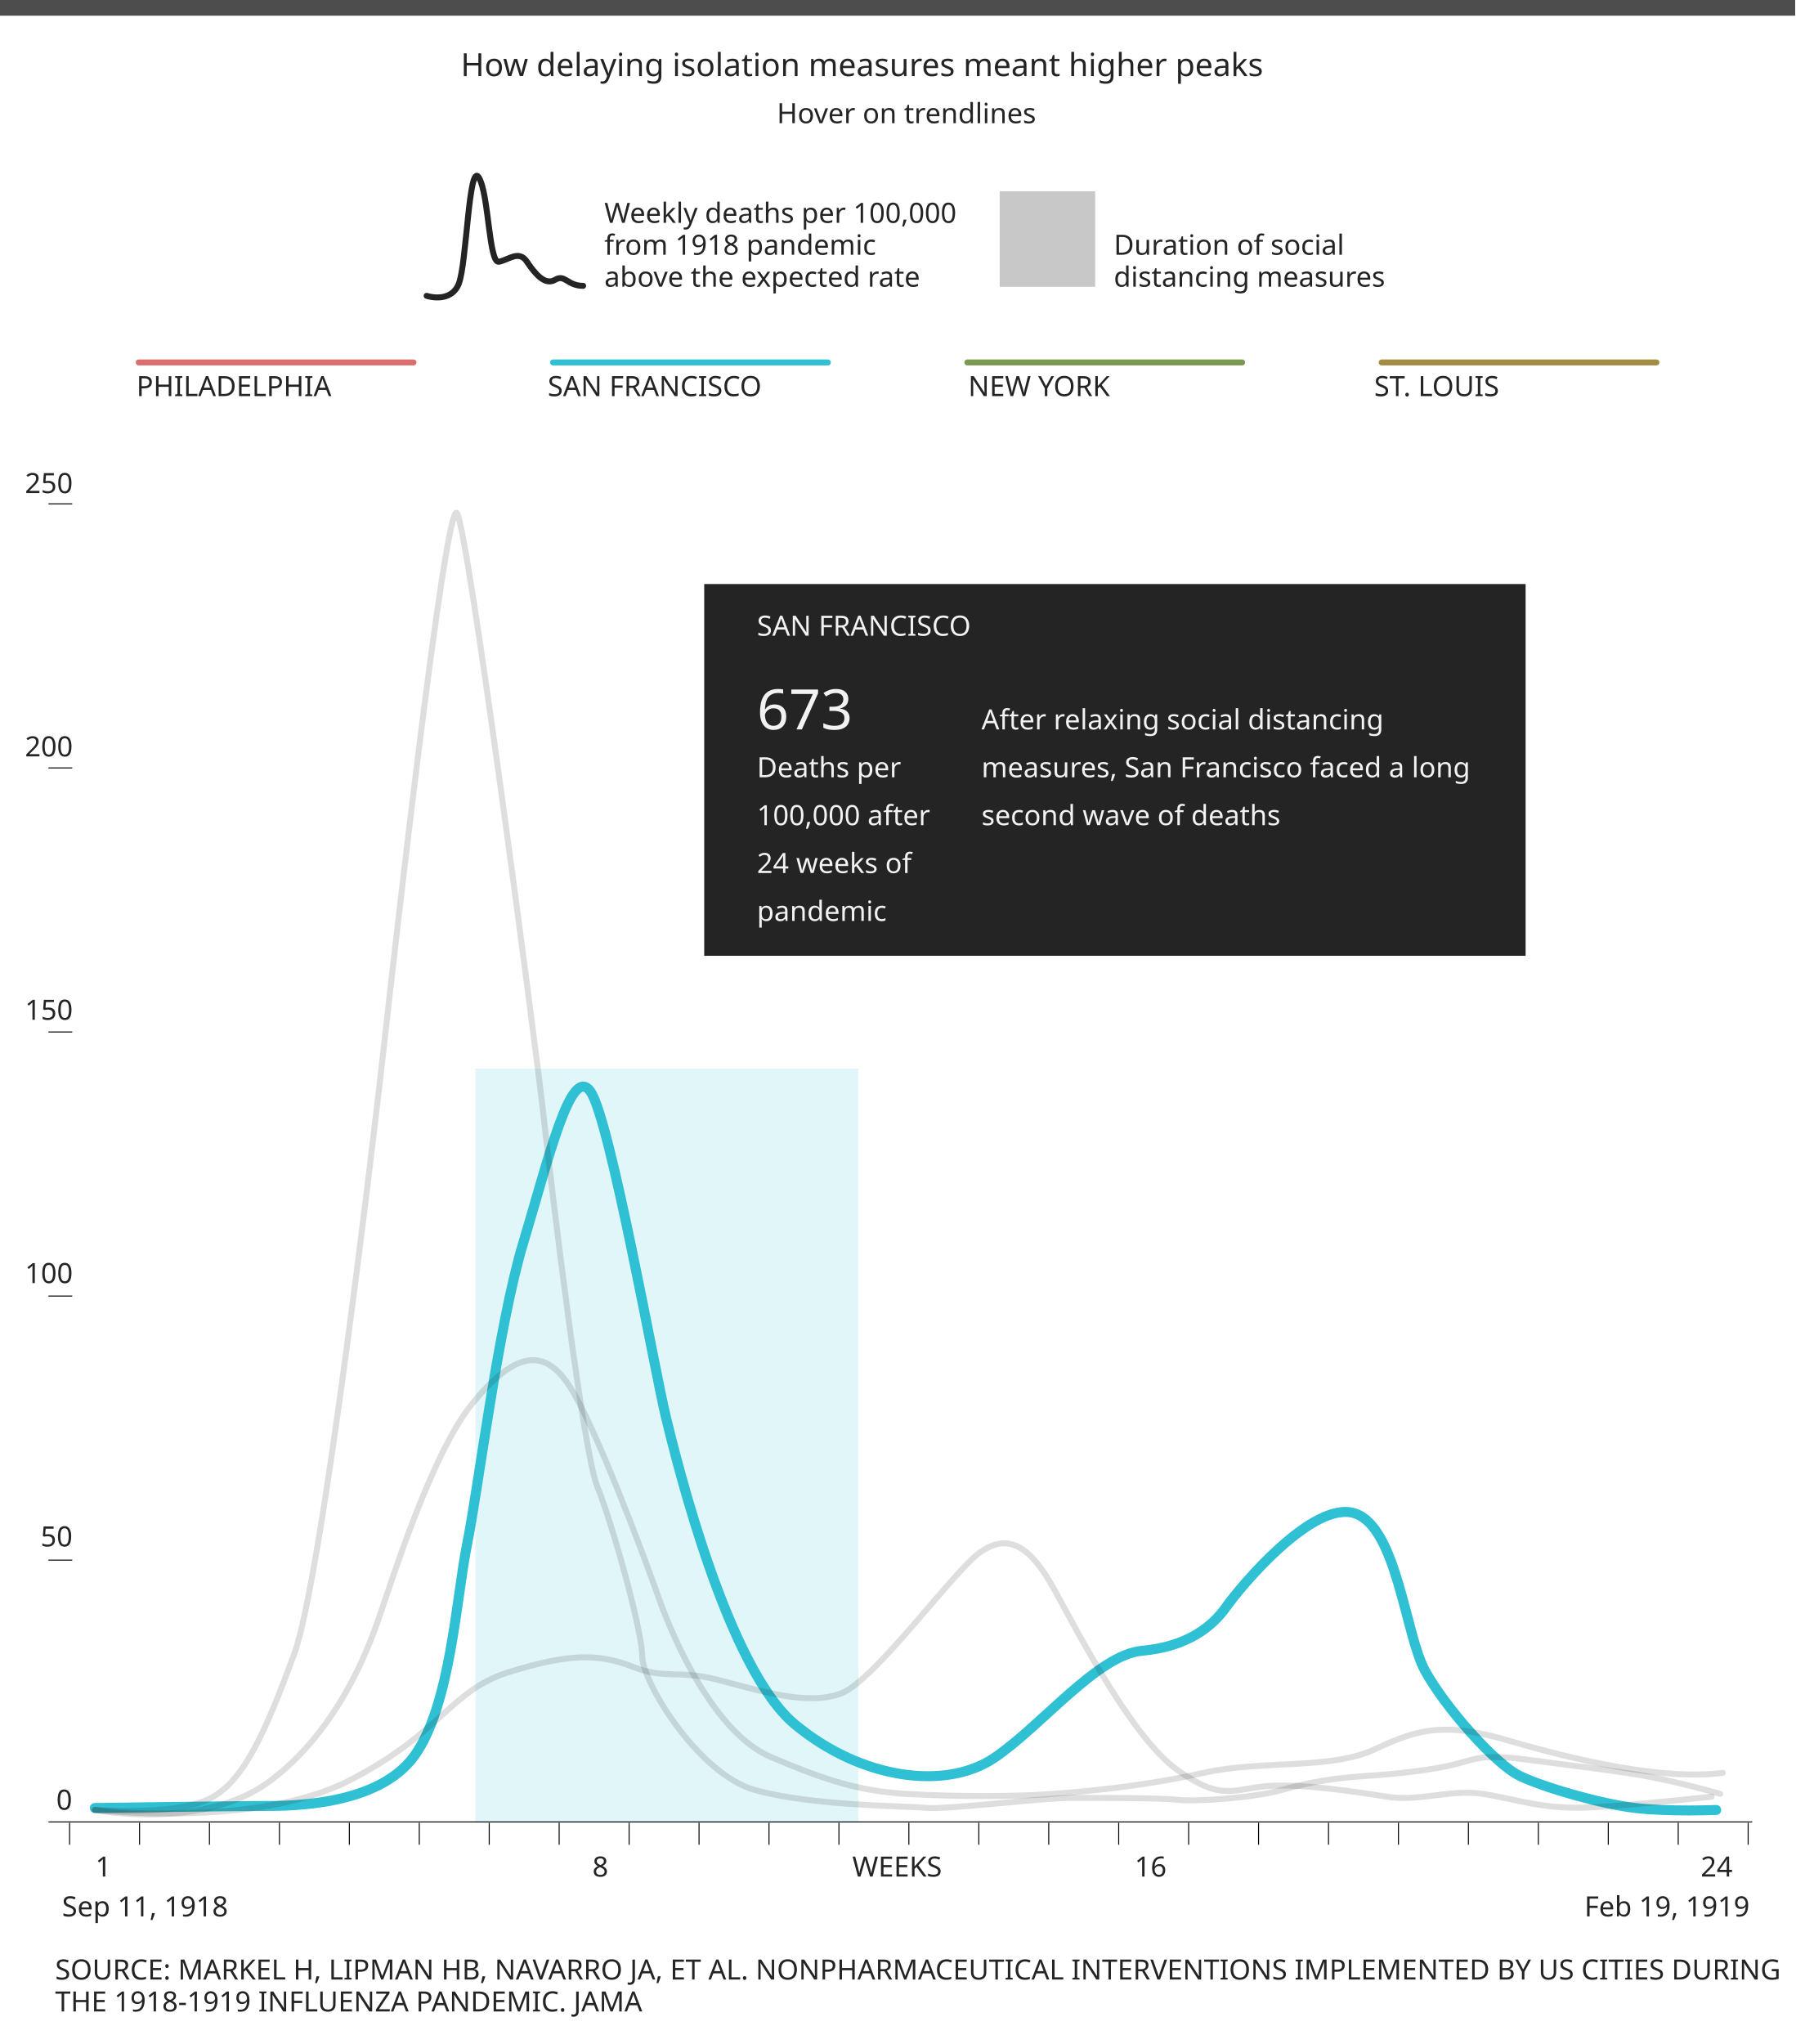
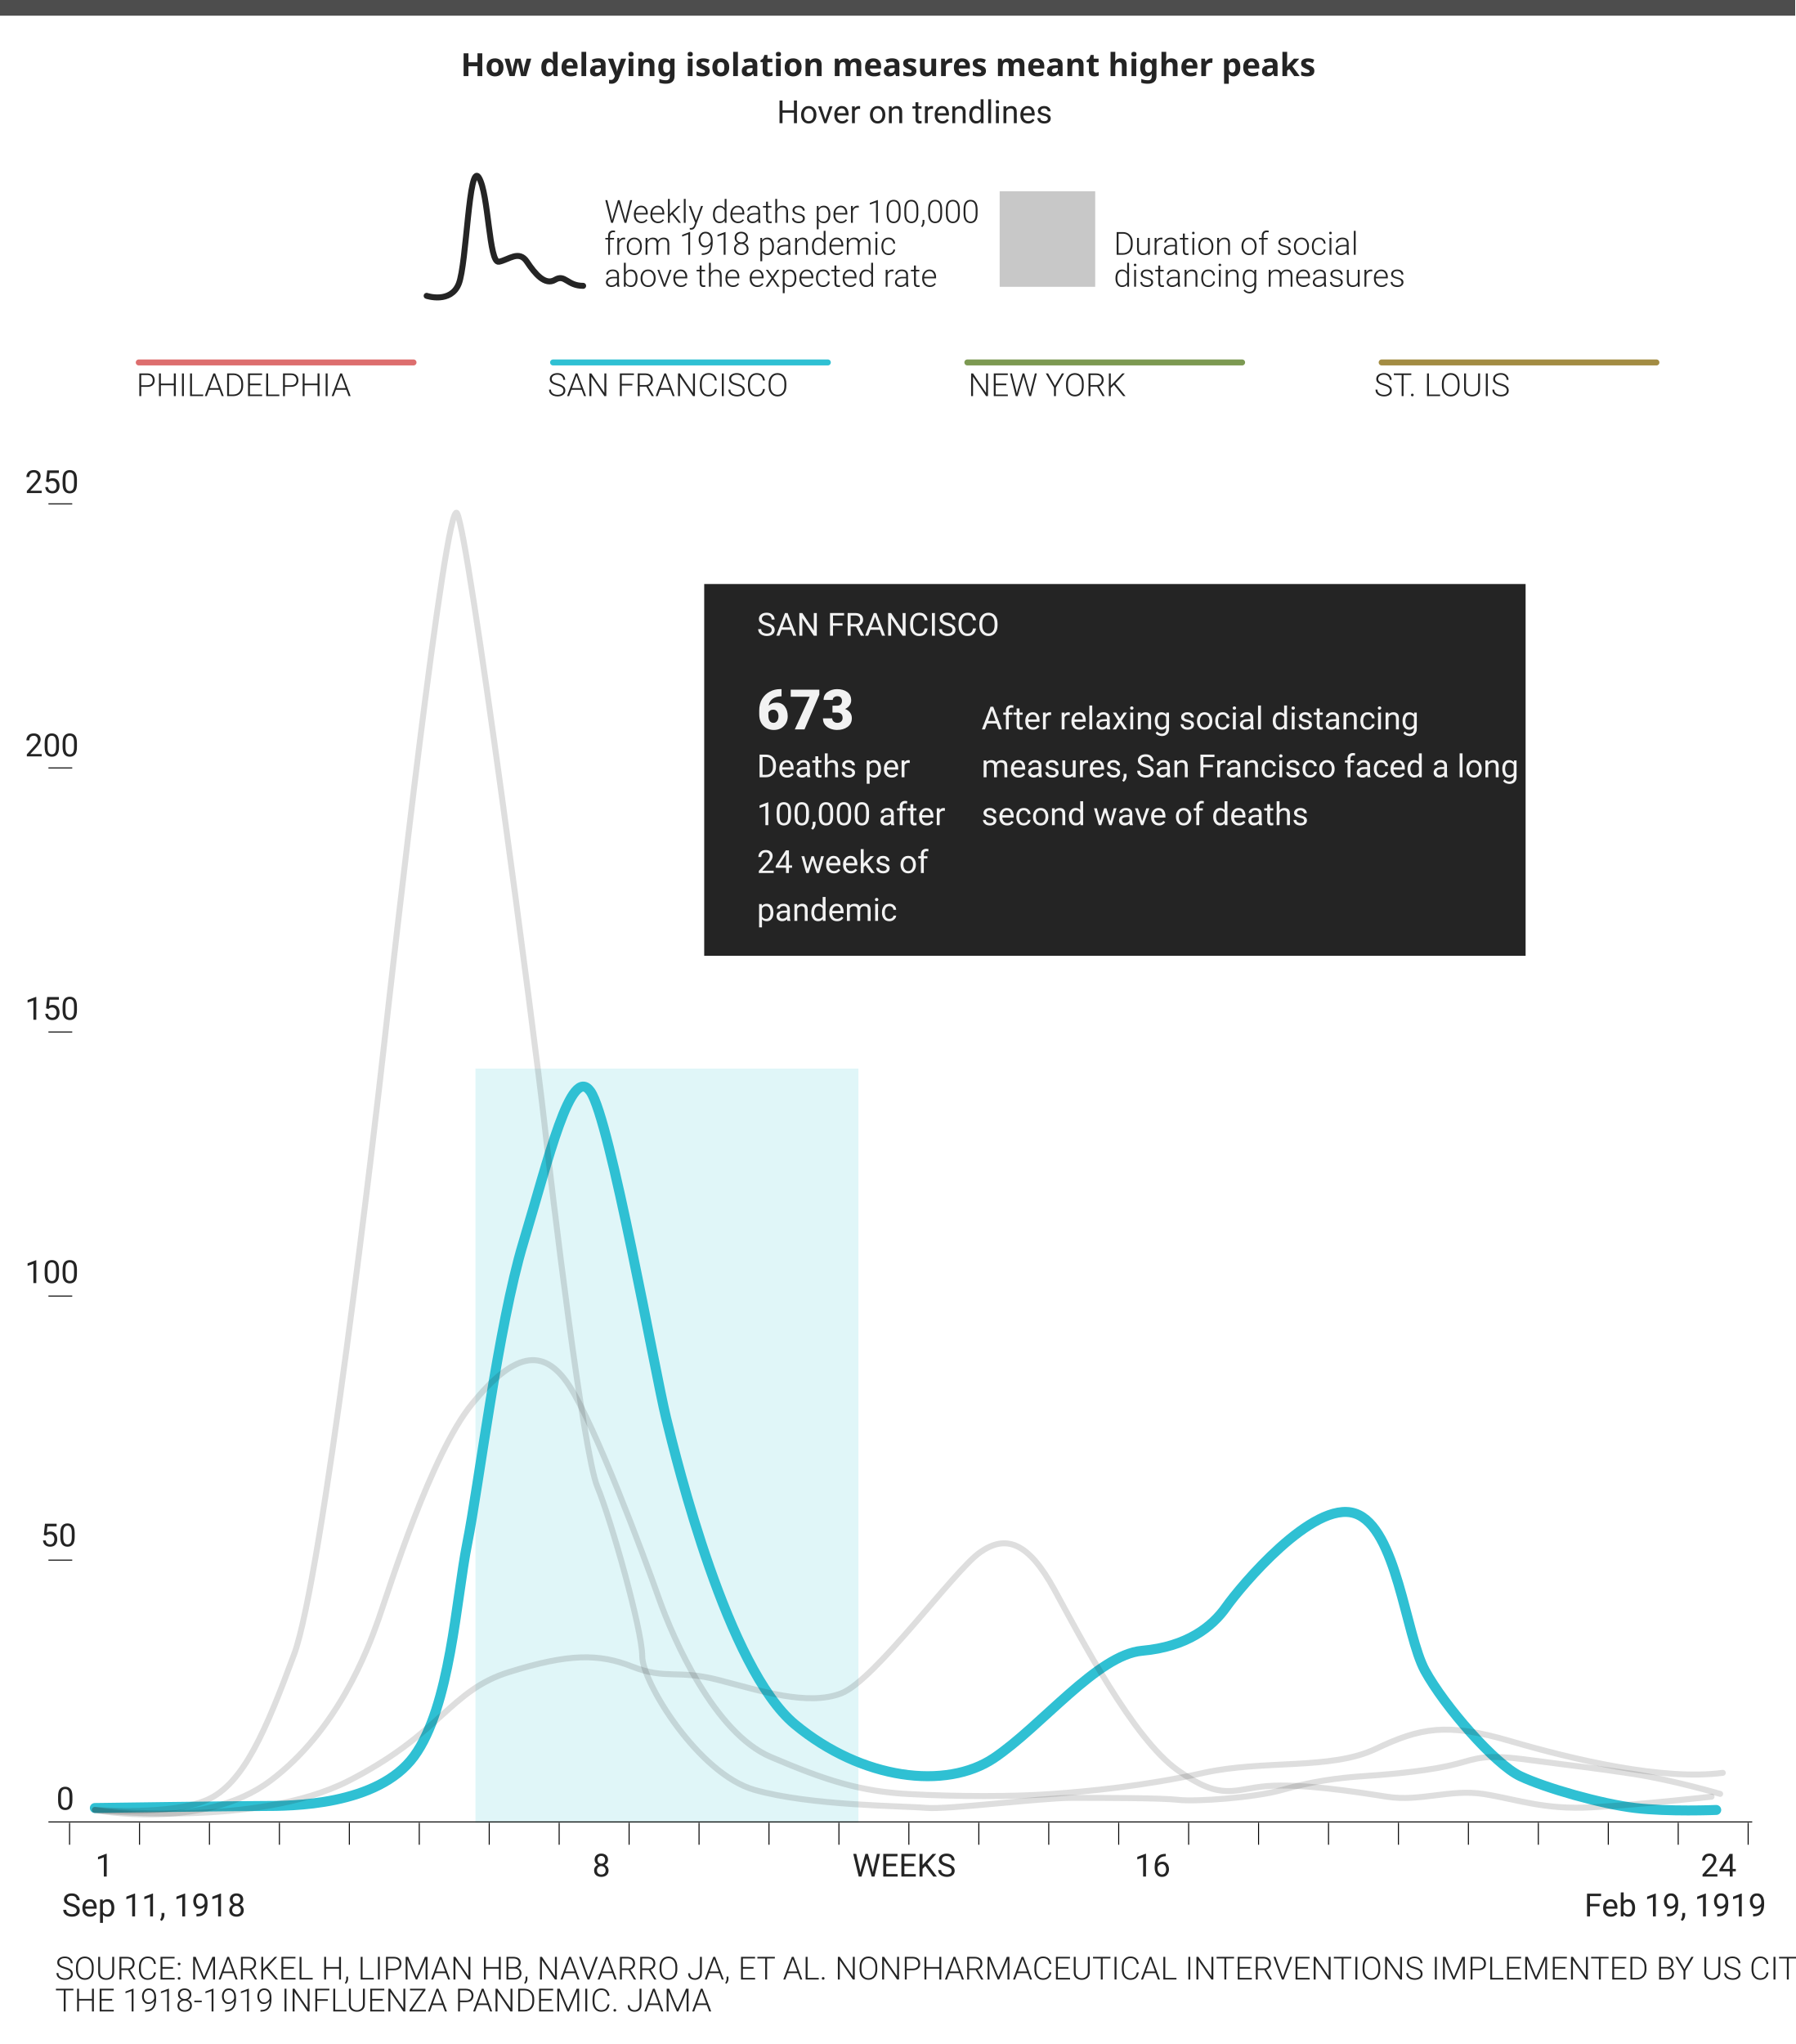
<svg xmlns="http://www.w3.org/2000/svg" version="1.1" id="Layer_1" x="0px" y="0px" viewBox="0 0 900 1024.59" style="enable-background:new 0 0 900 1024.59;" xml:space="preserve">
  <style type="text/css">
	.st0{fill:#242424;}
- 	.st1{font-family:'Roboto-Regular';}
- 	.st2{font-size:14px;}
+ 	.st1{font-family:'Roboto';font-weight:400;}
+ 	.st2{font-size:16px;}
	.st3{fill:none;}
- 	.st4{font-family:'Merriweather-Black';}
+ 	.st4{font-family:'Merriweather';font-weight:900;}
	.st5{font-size:16px;}
	.st6{fill:none;stroke:#242424;stroke-width:3;stroke-linecap:round;stroke-linejoin:round;stroke-miterlimit:10;}
	.st7{opacity:0.25;fill:#242424;}
- 	.st8{font-family:'Roboto-Light';}
+ 	.st8{font-family:'Roboto';font-weight:300;}
	.st9{opacity:0.15;fill:#2FC0D3;}
	.st10{fill:none;stroke:#2FC0D3;stroke-width:5;stroke-linecap:round;stroke-linejoin:round;stroke-miterlimit:10;}
	.st11{fill:none;stroke:#000000;stroke-width:0.5;stroke-miterlimit:10;}
	.st12{opacity:0.15;fill:none;}
	.st13{opacity:0.15;fill:none;stroke:#242424;stroke-width:3;stroke-linecap:round;stroke-linejoin:round;stroke-miterlimit:10;}
	.st14{opacity:0.25;fill:none;}
	.st15{fill:#F2F2F2;}
- 	.st16{font-family:'Roboto-Black';}
+ 	.st16{font-family:'Roboto';font-weight:900;}
	.st17{font-size:28px;}
	.st18{fill:none;stroke:#DD6E6E;stroke-width:3;stroke-linecap:round;stroke-linejoin:round;stroke-miterlimit:10;}
	.st19{fill:none;stroke:#2FC0D3;stroke-width:3;stroke-linecap:round;stroke-linejoin:round;stroke-miterlimit:10;}
	.st20{fill:none;stroke:#7C9952;stroke-width:3;stroke-linecap:round;stroke-linejoin:round;stroke-miterlimit:10;}
	.st21{fill:none;stroke:#A38C43;stroke-width:3;stroke-linecap:round;stroke-linejoin:round;stroke-miterlimit:10;}
	.st22{fill-rule:evenodd;clip-rule:evenodd;fill:#4D4D4D;}
</style>
  <text transform="matrix(1 0 0 1 389.4787 61.7591)" class="st0 st1 st2">Hover on trendlines</text>
  <rect x="192" y="25.24" class="st3" width="516" height="17.27" />
  <text transform="matrix(1 0 0 1 230.9923 38.1368)" class="st0 st4 st5">How delaying isolation measures meant higher peaks</text>
  <path class="st6" d="M213.9,148.3c0,0,12.07,4.02,16.09-6.03s5.03-61.35,10.06-53.3s5.03,43.25,10.06,42.24  c5.03-1.01,10.06-6.03,14.08,0c4.02,6.03,9.05,12.07,14.08,9.05c5.03-3.02,6.03,3.02,14.08,3.02" />
  <rect x="501.18" y="95.88" class="st7" width="47.89" height="47.89" />
  <rect x="302.99" y="101.21" class="st3" width="166.27" height="46.29" />
  <text transform="matrix(1 0 0 1 302.987 111.7076)">
    <tspan x="0" y="0" class="st0 st8 st2">Weekly deaths per 100,000 </tspan>
    <tspan x="0" y="16" class="st0 st8 st2">from 1918 pandemic </tspan>
    <tspan x="0" y="32" class="st0 st8 st2">above the expected rate</tspan>
  </text>
  <text transform="matrix(1 0 0 1 558.3783 127.7076)">
    <tspan x="0" y="0" class="st0 st8 st2">Duration of social  </tspan>
    <tspan x="0" y="16" class="st0 st8 st2">distancing measures</tspan>
  </text>
  <g>
    <rect x="238.36" y="535.64" class="st9" width="192.01" height="378.07" />
    <path class="st10" d="M47.55,906.29c0,0,70.2-1,84.23-1s57.56,0,75.81-24.94c18.25-24.94,21.06-78.81,26.67-106.75   c5.62-27.93,15.44-108.74,28.08-150.64c12.64-41.9,23.87-89.79,33.69-75.82c9.83,13.97,32.29,140.66,37.91,163.61   s30.89,125.7,64.58,153.63c33.69,27.93,75.81,32.92,99.68,16.96c23.87-15.96,51.94-51.88,74.41-53.87   c22.46-2,35.1-11.97,42.12-21.95c7.02-9.98,43.52-53.87,64.58-46.89c21.06,6.98,25.27,60.85,35.1,78.81s35.1,46.89,47.73,52.87   c12.64,5.99,40.71,13.97,57.56,15.96c16.85,2,40.71,1,40.71,1" />
  </g>
  <g>
    <line class="st11" x1="24.28" y1="782.04" x2="36.22" y2="782.04" />
  </g>
  <g>
    <line class="st11" x1="24.28" y1="649.67" x2="36.22" y2="649.67" />
  </g>
  <g>
    <line class="st11" x1="24.28" y1="517.3" x2="36.22" y2="517.3" />
  </g>
  <g>
    <line class="st11" x1="24.28" y1="384.93" x2="36.22" y2="384.93" />
  </g>
  <g>
    <line class="st11" x1="24.28" y1="252.56" x2="36.22" y2="252.56" />
  </g>
  <g>
    <rect x="160.13" y="251.21" class="st12" width="133.69" height="662.5" />
    <path class="st13" d="M47.55,907.21c0,0,38,3,56.29-5s29.55-35,43.63-73s40.81-267,45.03-305s30.96-275,36.59-267   c5.63,8,39.4,266,43.63,304c4.22,38,19.7,167,26.74,184s22.52,72,22.52,85s28.15,59,56.29,67c28.15,8,74.58,8,85.84,9   c11.26,1,57.7-5,73.18-5s45.03,0,53.48,1s38-1,52.07-5c14.07-4,26.74-6,42.22-7s33.77-3,45.03-6c11.26-3,14.07-5,36.59-2   c22.52,3,32.37,4,52.07,7c19.7,3,43.63,10,43.63,10" />
  </g>
  <text transform="matrix(1 0 0 1 12.4926 247.1646)">
    <tspan x="0" y="0" class="st0 st1 st2">250</tspan>
    <tspan x="0" y="132" class="st0 st1 st2">200</tspan>
    <tspan x="0" y="264" class="st0 st1 st2">150</tspan>
    <tspan x="0" y="396" class="st0 st1 st2">100</tspan>
    <tspan x="7.86" y="528" class="st0 st1 st2">50</tspan>
    <tspan x="15.72" y="660" class="st0 st1 st2">0</tspan>
  </text>
  <text transform="matrix(1 0 0 1 31.0766 960.6175)" class="st0 st1 st2">Sep 11, 1918</text>
  <text transform="matrix(1 0 0 1 427.2912 940.6649)" class="st0 st1 st2">WEEKS</text>
  <text transform="matrix(1 0 0 1 47.797 940.6651)" class="st0 st1 st2">1</text>
  <text transform="matrix(1 0 0 1 296.9811 940.6651)" class="st0 st1 st2">8</text>
  <text transform="matrix(1 0 0 1 568.838 940.6651)" class="st0 st1 st2">16</text>
  <text transform="matrix(1 0 0 1 852.6063 940.6651)" class="st0 st1 st2">24</text>
  <text transform="matrix(1 0 0 1 794.3097 960.6175)" class="st0 st1 st2">Feb 19, 1919</text>
  <g>
    <line class="st11" x1="34.88" y1="913.71" x2="34.88" y2="924.71" />
    <line class="st11" x1="69.95" y1="913.71" x2="69.95" y2="924.71" />
    <line class="st11" x1="105.01" y1="913.71" x2="105.01" y2="924.71" />
    <line class="st11" x1="140.08" y1="913.71" x2="140.08" y2="924.71" />
    <line class="st11" x1="175.14" y1="913.71" x2="175.14" y2="924.71" />
    <line class="st11" x1="210.2" y1="913.71" x2="210.2" y2="924.71" />
    <line class="st11" x1="245.27" y1="913.71" x2="245.27" y2="924.71" />
    <line class="st11" x1="280.33" y1="913.71" x2="280.33" y2="924.71" />
    <line class="st11" x1="315.4" y1="913.71" x2="315.4" y2="924.71" />
    <line class="st11" x1="350.46" y1="913.71" x2="350.46" y2="924.71" />
    <line class="st11" x1="385.53" y1="913.71" x2="385.53" y2="924.71" />
    <line class="st11" x1="420.59" y1="913.71" x2="420.59" y2="924.71" />
    <line class="st11" x1="455.65" y1="913.71" x2="455.65" y2="924.71" />
    <line class="st11" x1="490.72" y1="913.71" x2="490.72" y2="924.71" />
    <line class="st11" x1="525.78" y1="913.71" x2="525.78" y2="924.71" />
    <line class="st11" x1="560.85" y1="913.71" x2="560.85" y2="924.71" />
    <line class="st11" x1="595.91" y1="913.71" x2="595.91" y2="924.71" />
    <line class="st11" x1="630.97" y1="913.71" x2="630.97" y2="924.71" />
    <line class="st11" x1="666.04" y1="913.71" x2="666.04" y2="924.71" />
    <line class="st11" x1="701.1" y1="913.71" x2="701.1" y2="924.71" />
    <line class="st11" x1="736.17" y1="913.71" x2="736.17" y2="924.71" />
    <line class="st11" x1="771.23" y1="913.71" x2="771.23" y2="924.71" />
    <line class="st11" x1="806.3" y1="913.71" x2="806.3" y2="924.71" />
    <line class="st11" x1="841.36" y1="913.71" x2="841.36" y2="924.71" />
    <line class="st11" x1="876.42" y1="913.71" x2="876.42" y2="924.71" />
  </g>
  <g>
    <line class="st11" x1="24.28" y1="913.28" x2="878.46" y2="913.28" />
  </g>
  <g>
    <rect x="87.67" y="675.53" class="st14" width="373.83" height="238.18" />
    <path class="st13" d="M47.55,907.28c0,0,54.28,10.64,87.98-14.63s48.67-65.18,54.28-81.14c5.62-15.96,26.21-82.47,46.8-107.74   c20.59-25.27,35.57-29.26,48.67-9.31c13.1,19.95,37.44,85.13,44.93,106.41c7.49,21.28,28.08,67.84,56.16,79.81   c28.08,11.97,44.93,17.29,69.26,18.62c24.33,1.33,52.41,1.33,71.13,0c18.72-1.33,46.8-3.99,76.75-10.64   c29.95-6.65,63.64-1.33,86.11-11.97s35.57-13.3,67.39-3.99c31.82,9.31,76.75,19.95,106.7,15.96" />
  </g>
  <g>
    <rect x="186.88" y="765.77" class="st14" width="207.32" height="147.93" />
    <rect x="443.33" y="765.77" class="st14" width="176.49" height="147.93" />
    <path class="st13" d="M47.55,907.28c0,0,80.49,9.31,127.29-14.63c46.8-23.94,50.54-45.23,80.49-54.54s44.93-9.31,61.77-2.66   c16.85,6.65,22.46,1.33,43.05,6.65c20.59,5.32,44.93,13.3,61.77,6.65c16.85-6.65,56.16-61.19,69.26-70.5   c13.1-9.31,24.33-5.32,37.44,18.62c13.1,23.94,39.31,74.49,61.77,90.45c22.46,15.96,28.08,9.31,44.93,7.98   c16.85-1.33,43.05,2.66,59.9,5.32s31.82-3.99,48.67-1.33c16.85,2.66,29.95,7.98,54.28,6.65c24.33-1.33,59.9-5.32,59.9-5.32" />
  </g>
  <rect x="27.64" y="981.77" class="st3" width="854.81" height="30.29" />
  <text transform="matrix(1 0 0 1 27.643 992.2704)">
    <tspan x="0" y="0" class="st0 st8 st2">SOURCE: MARKEL H, LIPMAN HB, NAVARRO JA, ET AL. NONPHARMACEUTICAL INTERVENTIONS IMPLEMENTED BY US CITIES DURING </tspan>
    <tspan x="0" y="16" class="st0 st8 st2">THE 1918-1919 INFLUENZA PANDEMIC. JAMA</tspan>
  </text>
  <rect x="353.05" y="292.75" class="st0" width="411.8" height="186.35" />
  <text transform="matrix(1 0 0 1 379.4767 318.6614)" class="st15 st1 st2">SAN FRANCISCO</text>
  <rect x="379.48" y="344.62" class="st3" width="95.95" height="120.79" />
  <text transform="matrix(1 0 0 1 379.4769 365.6245)">
    <tspan x="0" y="0" class="st15 st16 st17">673  </tspan>
    <tspan x="0" y="24" class="st15 st1 st2">Deaths per </tspan>
    <tspan x="0" y="48" class="st15 st1 st2">100,000 after </tspan>
    <tspan x="0" y="72" class="st15 st1 st2">24 weeks of </tspan>
    <tspan x="0" y="96" class="st15 st1 st2">pandemic</tspan>
  </text>
  <rect x="492.05" y="355.12" class="st3" width="250.07" height="62.29" />
  <text transform="matrix(1 0 0 1 492.0514 365.6245)">
    <tspan x="0" y="0" class="st15 st1 st2">After relaxing social distancing </tspan>
    <tspan x="0" y="24" class="st15 st1 st2">measures, San Francisco faced a long </tspan>
    <tspan x="0" y="48" class="st15 st1 st2">second wave of deaths</tspan>
  </text>
  <g>
    <g>
      <line class="st18" x1="69.57" y1="181.68" x2="207.31" y2="181.68" />
      <line class="st19" x1="277.28" y1="181.68" x2="415.02" y2="181.68" />
      <line class="st20" x1="484.98" y1="181.68" x2="622.72" y2="181.68" />
      <line class="st21" x1="692.69" y1="181.68" x2="830.43" y2="181.68" />
    </g>
    <text transform="matrix(1 0 0 1 68.396 198.5577)" class="st0 st8 st2">PHILADELPHIA</text>
    <text transform="matrix(1 0 0 1 274.5714 198.5577)" class="st0 st8 st2">SAN FRANCISCO</text>
    <text transform="matrix(1 0 0 1 485.4025 198.5577)" class="st0 st8 st2">NEW YORK</text>
    <text transform="matrix(1 0 0 1 688.9176 198.5577)" class="st0 st8 st2">ST. LOUIS</text>
  </g>
  <rect y="-0.03" class="st22" width="900" height="7.89" />
</svg>
